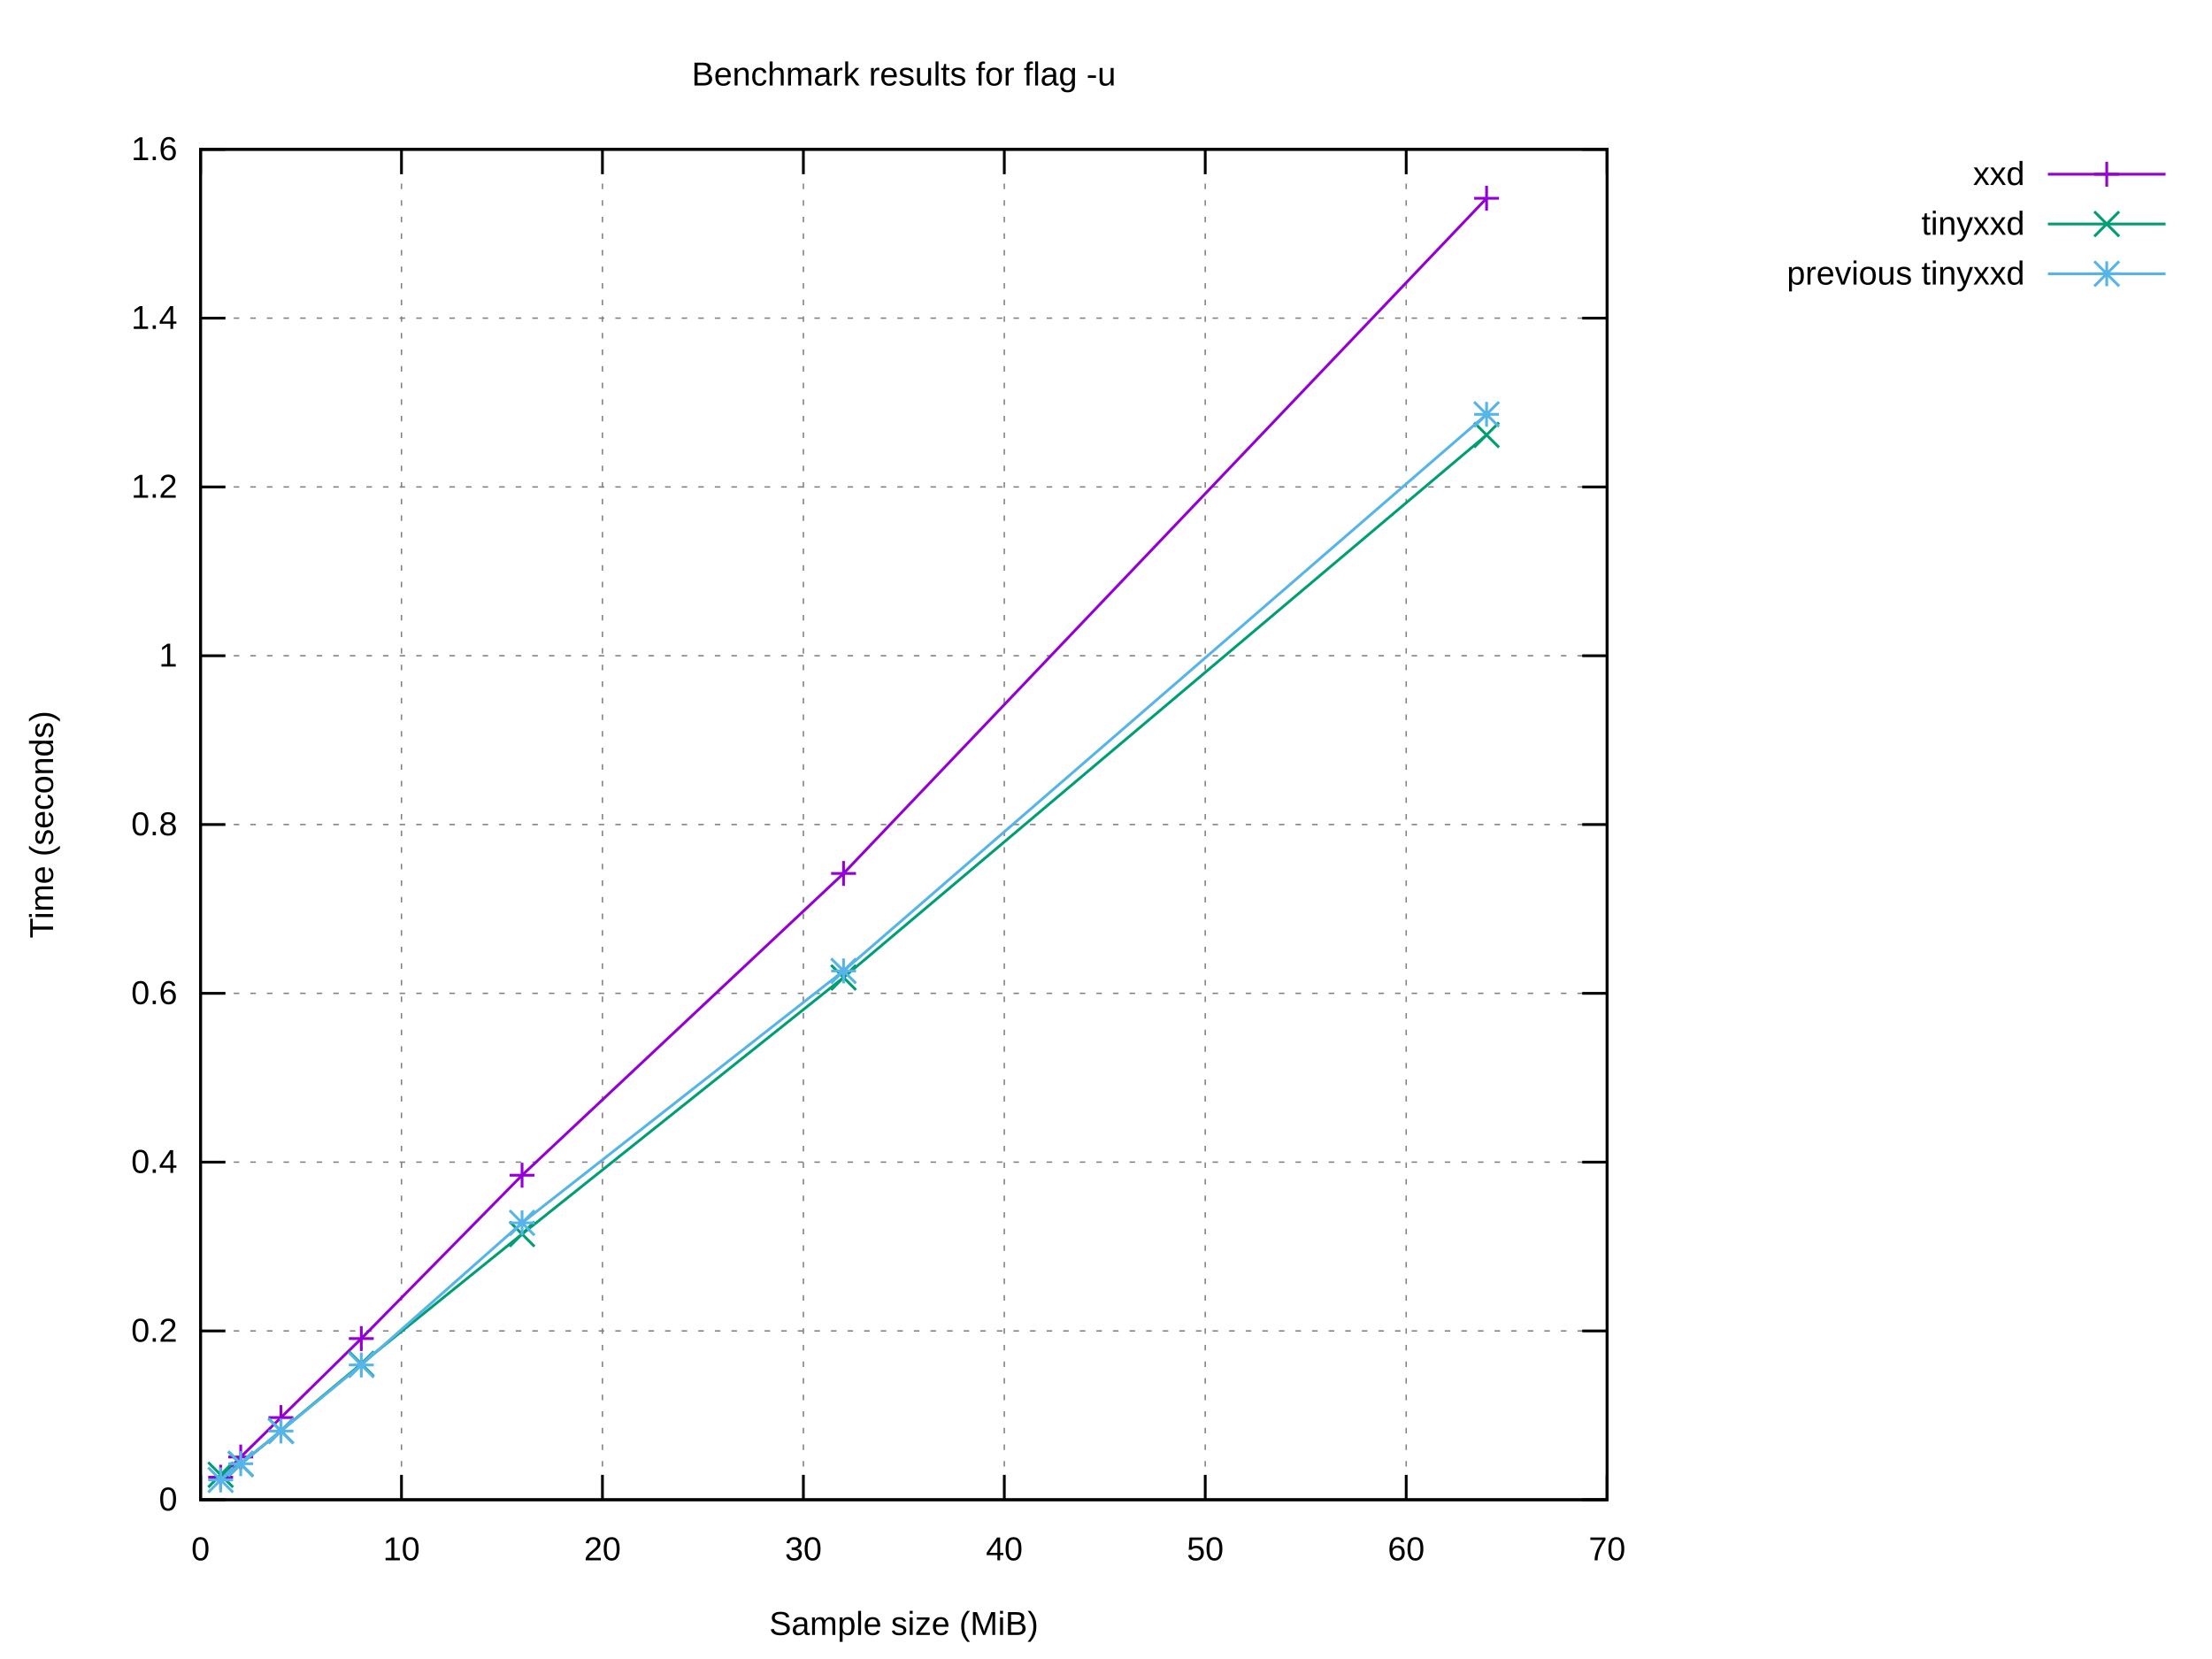
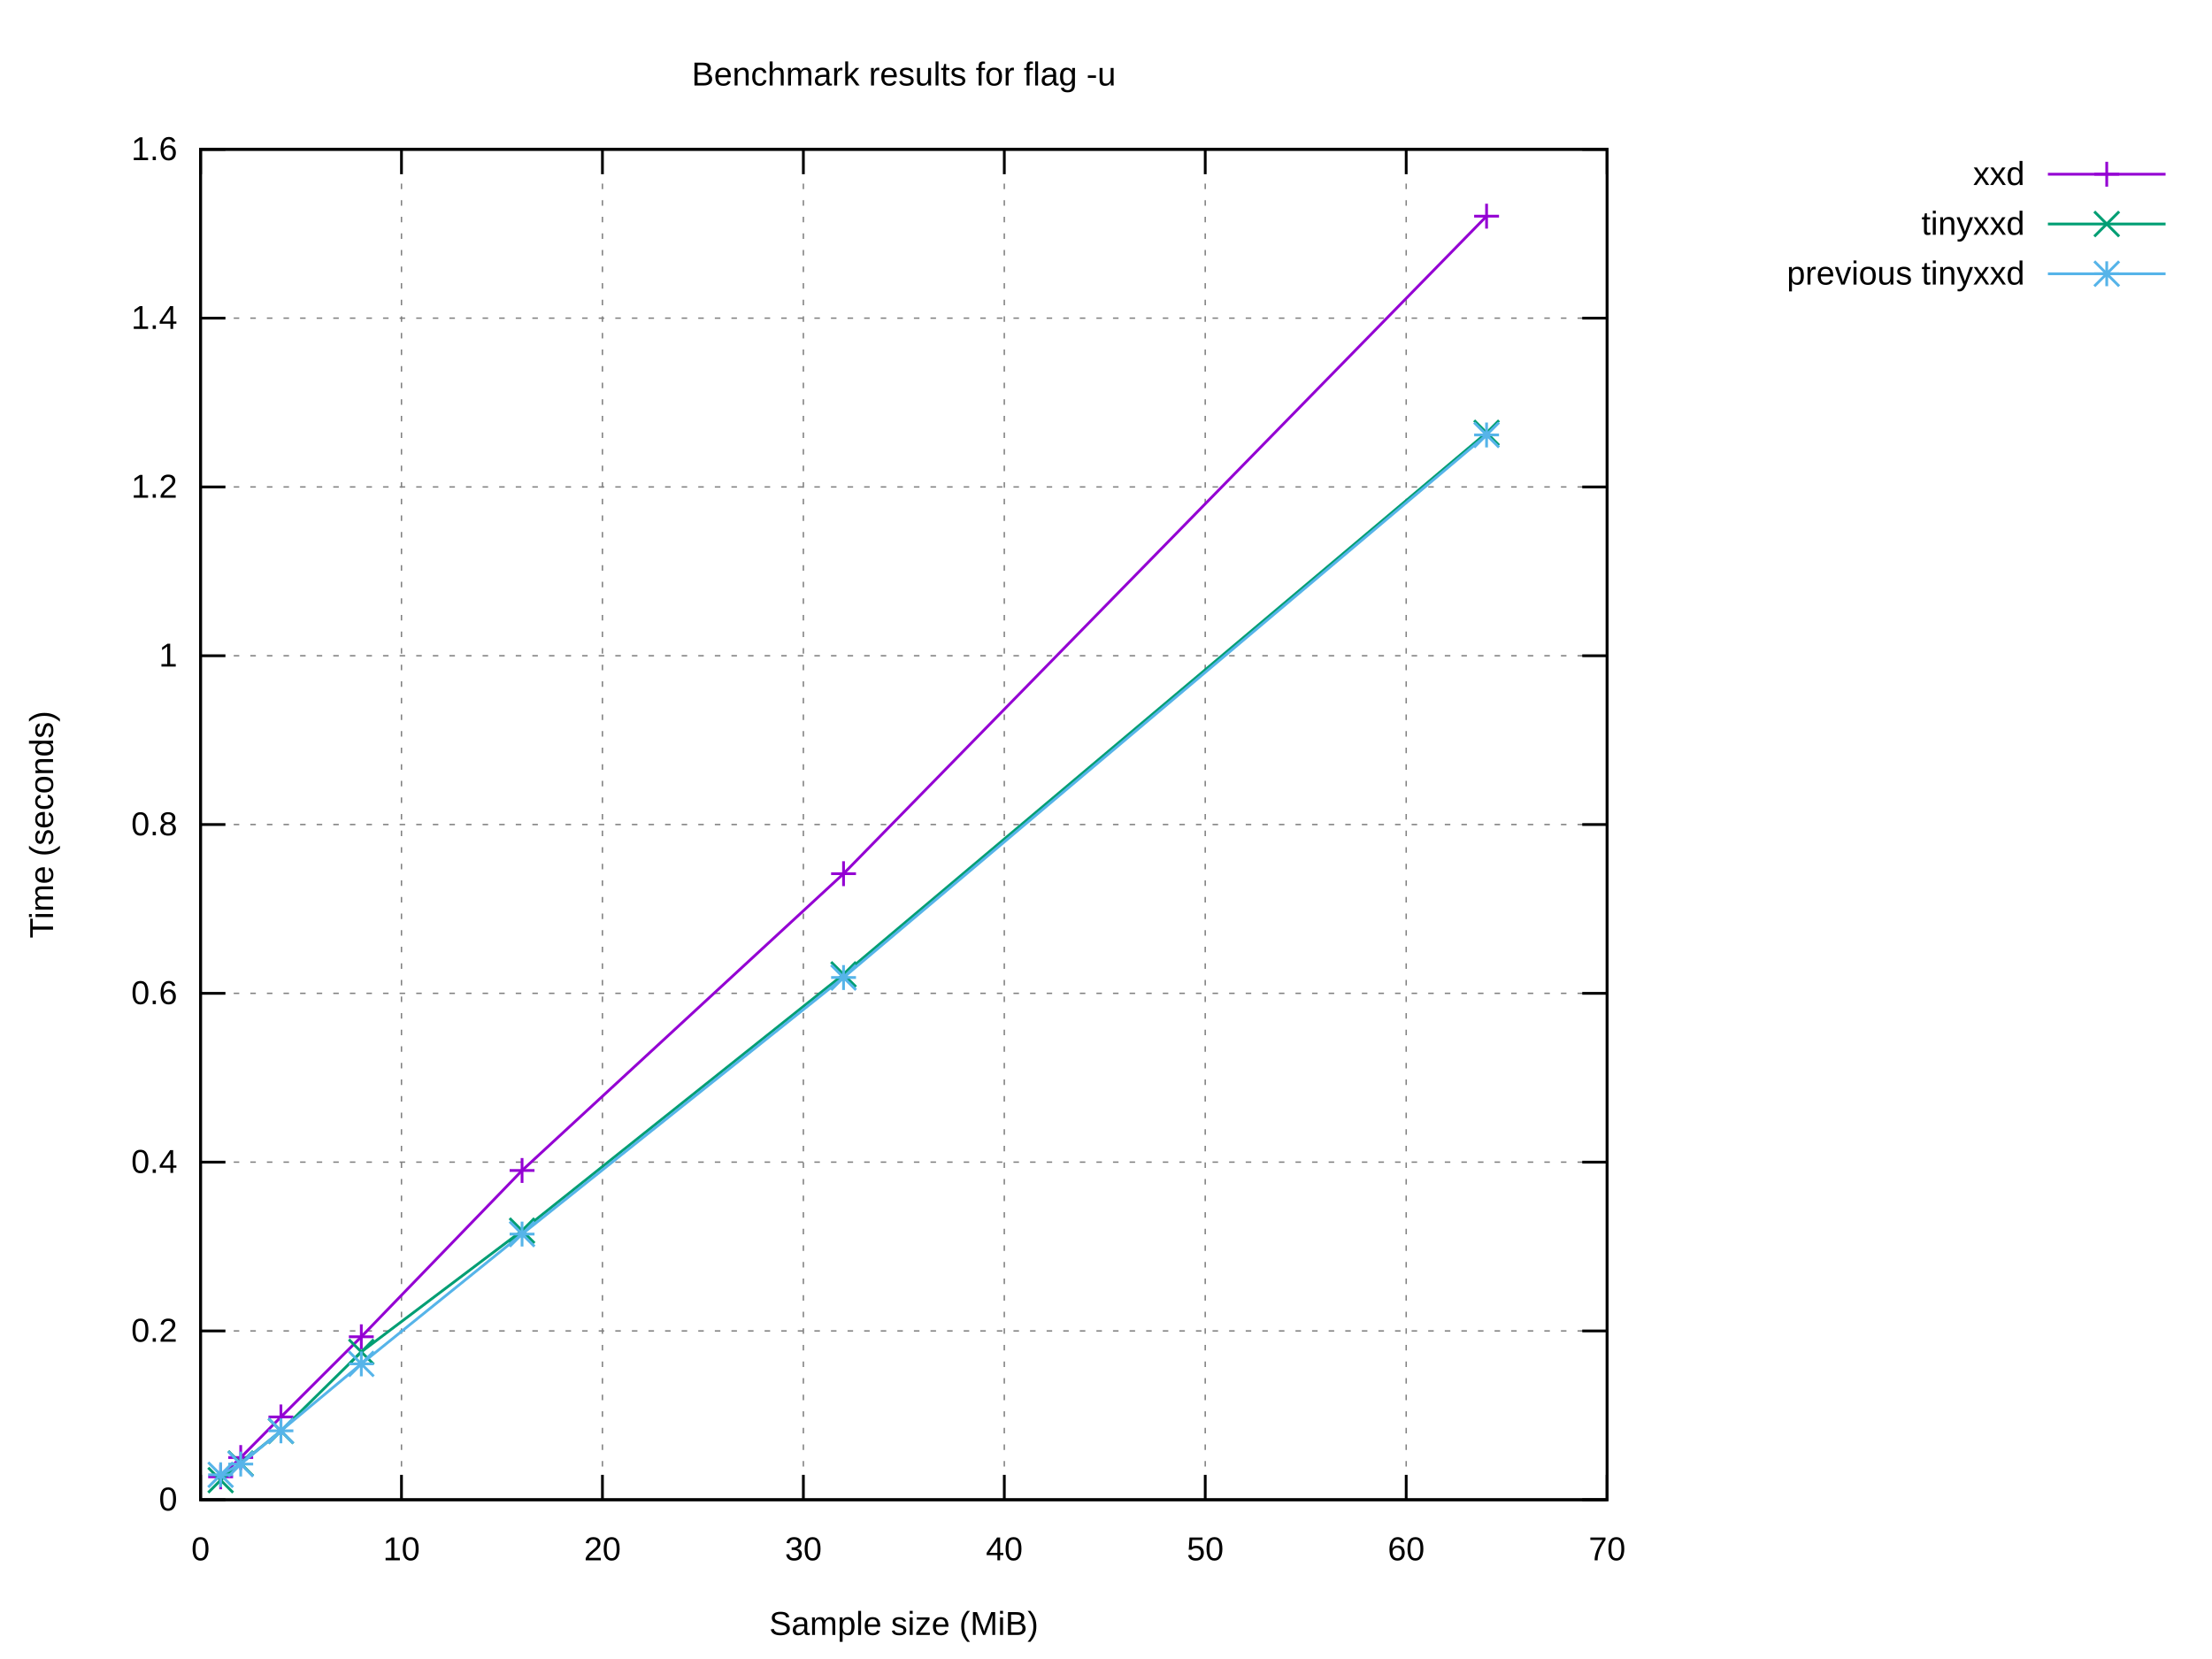
<svg xmlns="http://www.w3.org/2000/svg" xmlns:xlink="http://www.w3.org/1999/xlink" width="800" height="600" viewBox="0 0 800 600">
  <g id="gnuplot_canvas">
    <rect x="0" y="0" width="800" height="600" fill="#ffffff" />
    <defs>
      <circle id="gpDot" r="0.5" stroke-width="0.5" stroke="currentColor" />
      <path id="gpPt0" stroke-width="0.222" stroke="currentColor" d="M-1,0 h2 M0,-1 v2" />
      <path id="gpPt1" stroke-width="0.222" stroke="currentColor" d="M-1,-1 L1,1 M1,-1 L-1,1" />
      <path id="gpPt2" stroke-width="0.222" stroke="currentColor" d="M-1,0 L1,0 M0,-1 L0,1 M-1,-1 L1,1 M-1,1 L1,-1" />
      <rect id="gpPt3" stroke-width="0.222" stroke="currentColor" x="-1" y="-1" width="2" height="2" />
      <rect id="gpPt4" stroke-width="0.222" stroke="currentColor" fill="currentColor" x="-1" y="-1" width="2" height="2" />
      <circle id="gpPt5" stroke-width="0.222" stroke="currentColor" cx="0" cy="0" r="1" />
      <use xlink:href="#gpPt5" id="gpPt6" fill="currentColor" stroke="none" />
      <path id="gpPt7" stroke-width="0.222" stroke="currentColor" d="M0,-1.33 L-1.33,0.67 L1.33,0.67 z" />
      <use xlink:href="#gpPt7" id="gpPt8" fill="currentColor" stroke="none" />
      <use xlink:href="#gpPt7" id="gpPt9" stroke="currentColor" transform="rotate(180)" />
      <use xlink:href="#gpPt9" id="gpPt10" fill="currentColor" stroke="none" />
      <use xlink:href="#gpPt3" id="gpPt11" stroke="currentColor" transform="rotate(45)" />
      <use xlink:href="#gpPt11" id="gpPt12" fill="currentColor" stroke="none" />
      <path id="gpPt13" stroke-width="0.222" stroke="currentColor" d="M0,1.330 L1.265,0.411 L0.782,-1.067 L-0.782,-1.076 L-1.265,0.411 z" />
      <use xlink:href="#gpPt13" id="gpPt14" fill="currentColor" stroke="none" />
      <filter id="textbox" filterUnits="objectBoundingBox" x="0" y="0" height="1" width="1">
        <feFlood flood-color="#FFFFFF" flood-opacity="1" result="bgnd" />
        <feComposite in="SourceGraphic" in2="bgnd" operator="atop" />
      </filter>
      <filter id="greybox" filterUnits="objectBoundingBox" x="0" y="0" height="1" width="1">
        <feFlood flood-color="lightgrey" flood-opacity="1" result="grey" />
        <feComposite in="SourceGraphic" in2="grey" operator="atop" />
      </filter>
    </defs>
    <g fill="none" color="#FFFFFF" stroke="currentColor" stroke-width="1.00" stroke-linecap="butt" stroke-linejoin="miter">
</g>
    <g fill="none" color="black" stroke="currentColor" stroke-width="1.00" stroke-linecap="butt" stroke-linejoin="miter">
</g>
    <g fill="none" color="black" stroke="black" stroke-width="0.50" stroke-linecap="butt" stroke-linejoin="miter">
</g>
    <g fill="none" color="gray" stroke="currentColor" stroke-width="0.50" stroke-linecap="butt" stroke-linejoin="miter">
      <path stroke="gray" stroke-dasharray="2,4" class="gridline" d="M72.53,542.40 L581.24,542.40  " />
    </g>
    <g fill="none" color="gray" stroke="gray" stroke-width="1.00" stroke-linecap="butt" stroke-linejoin="miter">
</g>
    <g fill="none" color="black" stroke="currentColor" stroke-width="1.00" stroke-linecap="butt" stroke-linejoin="miter">
      <path stroke="black" d="M72.53,542.40 L81.53,542.40 M581.24,542.40 L572.24,542.40  " />
      <g transform="translate(64.14,546.30)" stroke="none" fill="black" font-family="Arial" font-size="12.00" text-anchor="end">
        <text>
          <tspan font-family="Arial"> 0</tspan>
        </text>
      </g>
    </g>
    <g fill="none" color="black" stroke="currentColor" stroke-width="1.00" stroke-linecap="butt" stroke-linejoin="miter">
</g>
    <g fill="none" color="black" stroke="black" stroke-width="0.50" stroke-linecap="butt" stroke-linejoin="miter">
</g>
    <g fill="none" color="gray" stroke="currentColor" stroke-width="0.50" stroke-linecap="butt" stroke-linejoin="miter">
      <path stroke="gray" stroke-dasharray="2,4" class="gridline" d="M72.53,481.35 L581.24,481.35  " />
    </g>
    <g fill="none" color="gray" stroke="gray" stroke-width="1.00" stroke-linecap="butt" stroke-linejoin="miter">
</g>
    <g fill="none" color="black" stroke="currentColor" stroke-width="1.00" stroke-linecap="butt" stroke-linejoin="miter">
      <path stroke="black" d="M72.53,481.35 L81.53,481.35 M581.24,481.35 L572.24,481.35  " />
      <g transform="translate(64.14,485.25)" stroke="none" fill="black" font-family="Arial" font-size="12.00" text-anchor="end">
        <text>
          <tspan font-family="Arial"> 0.2</tspan>
        </text>
      </g>
    </g>
    <g fill="none" color="black" stroke="currentColor" stroke-width="1.00" stroke-linecap="butt" stroke-linejoin="miter">
</g>
    <g fill="none" color="black" stroke="black" stroke-width="0.50" stroke-linecap="butt" stroke-linejoin="miter">
</g>
    <g fill="none" color="gray" stroke="currentColor" stroke-width="0.50" stroke-linecap="butt" stroke-linejoin="miter">
      <path stroke="gray" stroke-dasharray="2,4" class="gridline" d="M72.53,420.30 L581.24,420.30  " />
    </g>
    <g fill="none" color="gray" stroke="gray" stroke-width="1.00" stroke-linecap="butt" stroke-linejoin="miter">
</g>
    <g fill="none" color="black" stroke="currentColor" stroke-width="1.00" stroke-linecap="butt" stroke-linejoin="miter">
      <path stroke="black" d="M72.53,420.30 L81.53,420.30 M581.24,420.30 L572.24,420.30  " />
      <g transform="translate(64.14,424.20)" stroke="none" fill="black" font-family="Arial" font-size="12.00" text-anchor="end">
        <text>
          <tspan font-family="Arial"> 0.4</tspan>
        </text>
      </g>
    </g>
    <g fill="none" color="black" stroke="currentColor" stroke-width="1.00" stroke-linecap="butt" stroke-linejoin="miter">
</g>
    <g fill="none" color="black" stroke="black" stroke-width="0.50" stroke-linecap="butt" stroke-linejoin="miter">
</g>
    <g fill="none" color="gray" stroke="currentColor" stroke-width="0.50" stroke-linecap="butt" stroke-linejoin="miter">
      <path stroke="gray" stroke-dasharray="2,4" class="gridline" d="M72.53,359.25 L581.24,359.25  " />
    </g>
    <g fill="none" color="gray" stroke="gray" stroke-width="1.00" stroke-linecap="butt" stroke-linejoin="miter">
</g>
    <g fill="none" color="black" stroke="currentColor" stroke-width="1.00" stroke-linecap="butt" stroke-linejoin="miter">
      <path stroke="black" d="M72.53,359.25 L81.53,359.25 M581.24,359.25 L572.24,359.25  " />
      <g transform="translate(64.14,363.15)" stroke="none" fill="black" font-family="Arial" font-size="12.00" text-anchor="end">
        <text>
          <tspan font-family="Arial"> 0.6</tspan>
        </text>
      </g>
    </g>
    <g fill="none" color="black" stroke="currentColor" stroke-width="1.00" stroke-linecap="butt" stroke-linejoin="miter">
</g>
    <g fill="none" color="black" stroke="black" stroke-width="0.50" stroke-linecap="butt" stroke-linejoin="miter">
</g>
    <g fill="none" color="gray" stroke="currentColor" stroke-width="0.50" stroke-linecap="butt" stroke-linejoin="miter">
      <path stroke="gray" stroke-dasharray="2,4" class="gridline" d="M72.53,298.20 L581.24,298.20  " />
    </g>
    <g fill="none" color="gray" stroke="gray" stroke-width="1.00" stroke-linecap="butt" stroke-linejoin="miter">
</g>
    <g fill="none" color="black" stroke="currentColor" stroke-width="1.00" stroke-linecap="butt" stroke-linejoin="miter">
      <path stroke="black" d="M72.53,298.20 L81.53,298.20 M581.24,298.20 L572.24,298.20  " />
      <g transform="translate(64.14,302.10)" stroke="none" fill="black" font-family="Arial" font-size="12.00" text-anchor="end">
        <text>
          <tspan font-family="Arial"> 0.8</tspan>
        </text>
      </g>
    </g>
    <g fill="none" color="black" stroke="currentColor" stroke-width="1.00" stroke-linecap="butt" stroke-linejoin="miter">
</g>
    <g fill="none" color="black" stroke="black" stroke-width="0.50" stroke-linecap="butt" stroke-linejoin="miter">
</g>
    <g fill="none" color="gray" stroke="currentColor" stroke-width="0.50" stroke-linecap="butt" stroke-linejoin="miter">
      <path stroke="gray" stroke-dasharray="2,4" class="gridline" d="M72.53,237.16 L581.24,237.16  " />
    </g>
    <g fill="none" color="gray" stroke="gray" stroke-width="1.00" stroke-linecap="butt" stroke-linejoin="miter">
</g>
    <g fill="none" color="black" stroke="currentColor" stroke-width="1.00" stroke-linecap="butt" stroke-linejoin="miter">
      <path stroke="black" d="M72.53,237.16 L81.53,237.16 M581.24,237.16 L572.24,237.16  " />
      <g transform="translate(64.14,241.06)" stroke="none" fill="black" font-family="Arial" font-size="12.00" text-anchor="end">
        <text>
          <tspan font-family="Arial"> 1</tspan>
        </text>
      </g>
    </g>
    <g fill="none" color="black" stroke="currentColor" stroke-width="1.00" stroke-linecap="butt" stroke-linejoin="miter">
</g>
    <g fill="none" color="black" stroke="black" stroke-width="0.50" stroke-linecap="butt" stroke-linejoin="miter">
</g>
    <g fill="none" color="gray" stroke="currentColor" stroke-width="0.50" stroke-linecap="butt" stroke-linejoin="miter">
      <path stroke="gray" stroke-dasharray="2,4" class="gridline" d="M72.53,176.11 L581.24,176.11  " />
    </g>
    <g fill="none" color="gray" stroke="gray" stroke-width="1.00" stroke-linecap="butt" stroke-linejoin="miter">
</g>
    <g fill="none" color="black" stroke="currentColor" stroke-width="1.00" stroke-linecap="butt" stroke-linejoin="miter">
      <path stroke="black" d="M72.53,176.11 L81.53,176.11 M581.24,176.11 L572.24,176.11  " />
      <g transform="translate(64.14,180.01)" stroke="none" fill="black" font-family="Arial" font-size="12.00" text-anchor="end">
        <text>
          <tspan font-family="Arial"> 1.2</tspan>
        </text>
      </g>
    </g>
    <g fill="none" color="black" stroke="currentColor" stroke-width="1.00" stroke-linecap="butt" stroke-linejoin="miter">
</g>
    <g fill="none" color="black" stroke="black" stroke-width="0.50" stroke-linecap="butt" stroke-linejoin="miter">
</g>
    <g fill="none" color="gray" stroke="currentColor" stroke-width="0.50" stroke-linecap="butt" stroke-linejoin="miter">
      <path stroke="gray" stroke-dasharray="2,4" class="gridline" d="M72.53,115.06 L581.24,115.06  " />
    </g>
    <g fill="none" color="gray" stroke="gray" stroke-width="1.00" stroke-linecap="butt" stroke-linejoin="miter">
</g>
    <g fill="none" color="black" stroke="currentColor" stroke-width="1.00" stroke-linecap="butt" stroke-linejoin="miter">
      <path stroke="black" d="M72.53,115.06 L81.53,115.06 M581.24,115.06 L572.24,115.06  " />
      <g transform="translate(64.14,118.96)" stroke="none" fill="black" font-family="Arial" font-size="12.00" text-anchor="end">
        <text>
          <tspan font-family="Arial"> 1.4</tspan>
        </text>
      </g>
    </g>
    <g fill="none" color="black" stroke="currentColor" stroke-width="1.00" stroke-linecap="butt" stroke-linejoin="miter">
</g>
    <g fill="none" color="black" stroke="black" stroke-width="0.50" stroke-linecap="butt" stroke-linejoin="miter">
</g>
    <g fill="none" color="gray" stroke="currentColor" stroke-width="0.50" stroke-linecap="butt" stroke-linejoin="miter">
      <path stroke="gray" stroke-dasharray="2,4" class="gridline" d="M72.53,54.01 L581.24,54.01  " />
    </g>
    <g fill="none" color="gray" stroke="gray" stroke-width="1.00" stroke-linecap="butt" stroke-linejoin="miter">
</g>
    <g fill="none" color="black" stroke="currentColor" stroke-width="1.00" stroke-linecap="butt" stroke-linejoin="miter">
      <path stroke="black" d="M72.53,54.01 L81.53,54.01 M581.24,54.01 L572.24,54.01  " />
      <g transform="translate(64.14,57.91)" stroke="none" fill="black" font-family="Arial" font-size="12.00" text-anchor="end">
        <text>
          <tspan font-family="Arial"> 1.6</tspan>
        </text>
      </g>
    </g>
    <g fill="none" color="black" stroke="currentColor" stroke-width="1.00" stroke-linecap="butt" stroke-linejoin="miter">
</g>
    <g fill="none" color="black" stroke="black" stroke-width="0.50" stroke-linecap="butt" stroke-linejoin="miter">
</g>
    <g fill="none" color="gray" stroke="currentColor" stroke-width="0.50" stroke-linecap="butt" stroke-linejoin="miter">
      <path stroke="gray" stroke-dasharray="2,4" class="gridline" d="M72.53,542.40 L72.53,54.01  " />
    </g>
    <g fill="none" color="gray" stroke="gray" stroke-width="1.00" stroke-linecap="butt" stroke-linejoin="miter">
</g>
    <g fill="none" color="black" stroke="currentColor" stroke-width="1.00" stroke-linecap="butt" stroke-linejoin="miter">
      <path stroke="black" d="M72.53,542.40 L72.53,533.40 M72.53,54.01 L72.53,63.01  " />
      <g transform="translate(72.53,564.30)" stroke="none" fill="black" font-family="Arial" font-size="12.00" text-anchor="middle">
        <text>
          <tspan font-family="Arial"> 0</tspan>
        </text>
      </g>
    </g>
    <g fill="none" color="black" stroke="currentColor" stroke-width="1.00" stroke-linecap="butt" stroke-linejoin="miter">
</g>
    <g fill="none" color="black" stroke="black" stroke-width="0.50" stroke-linecap="butt" stroke-linejoin="miter">
</g>
    <g fill="none" color="gray" stroke="currentColor" stroke-width="0.50" stroke-linecap="butt" stroke-linejoin="miter">
      <path stroke="gray" stroke-dasharray="2,4" class="gridline" d="M145.20,542.40 L145.20,54.01  " />
    </g>
    <g fill="none" color="gray" stroke="gray" stroke-width="1.00" stroke-linecap="butt" stroke-linejoin="miter">
</g>
    <g fill="none" color="black" stroke="currentColor" stroke-width="1.00" stroke-linecap="butt" stroke-linejoin="miter">
      <path stroke="black" d="M145.20,542.40 L145.20,533.40 M145.20,54.01 L145.20,63.01  " />
      <g transform="translate(145.20,564.30)" stroke="none" fill="black" font-family="Arial" font-size="12.00" text-anchor="middle">
        <text>
          <tspan font-family="Arial"> 10</tspan>
        </text>
      </g>
    </g>
    <g fill="none" color="black" stroke="currentColor" stroke-width="1.00" stroke-linecap="butt" stroke-linejoin="miter">
</g>
    <g fill="none" color="black" stroke="black" stroke-width="0.50" stroke-linecap="butt" stroke-linejoin="miter">
</g>
    <g fill="none" color="gray" stroke="currentColor" stroke-width="0.50" stroke-linecap="butt" stroke-linejoin="miter">
      <path stroke="gray" stroke-dasharray="2,4" class="gridline" d="M217.88,542.40 L217.88,54.01  " />
    </g>
    <g fill="none" color="gray" stroke="gray" stroke-width="1.00" stroke-linecap="butt" stroke-linejoin="miter">
</g>
    <g fill="none" color="black" stroke="currentColor" stroke-width="1.00" stroke-linecap="butt" stroke-linejoin="miter">
      <path stroke="black" d="M217.88,542.40 L217.88,533.40 M217.88,54.01 L217.88,63.01  " />
      <g transform="translate(217.88,564.30)" stroke="none" fill="black" font-family="Arial" font-size="12.00" text-anchor="middle">
        <text>
          <tspan font-family="Arial"> 20</tspan>
        </text>
      </g>
    </g>
    <g fill="none" color="black" stroke="currentColor" stroke-width="1.00" stroke-linecap="butt" stroke-linejoin="miter">
</g>
    <g fill="none" color="black" stroke="black" stroke-width="0.50" stroke-linecap="butt" stroke-linejoin="miter">
</g>
    <g fill="none" color="gray" stroke="currentColor" stroke-width="0.50" stroke-linecap="butt" stroke-linejoin="miter">
      <path stroke="gray" stroke-dasharray="2,4" class="gridline" d="M290.55,542.40 L290.55,54.01  " />
    </g>
    <g fill="none" color="gray" stroke="gray" stroke-width="1.00" stroke-linecap="butt" stroke-linejoin="miter">
</g>
    <g fill="none" color="black" stroke="currentColor" stroke-width="1.00" stroke-linecap="butt" stroke-linejoin="miter">
      <path stroke="black" d="M290.55,542.40 L290.55,533.40 M290.55,54.01 L290.55,63.01  " />
      <g transform="translate(290.55,564.30)" stroke="none" fill="black" font-family="Arial" font-size="12.00" text-anchor="middle">
        <text>
          <tspan font-family="Arial"> 30</tspan>
        </text>
      </g>
    </g>
    <g fill="none" color="black" stroke="currentColor" stroke-width="1.00" stroke-linecap="butt" stroke-linejoin="miter">
</g>
    <g fill="none" color="black" stroke="black" stroke-width="0.50" stroke-linecap="butt" stroke-linejoin="miter">
</g>
    <g fill="none" color="gray" stroke="currentColor" stroke-width="0.50" stroke-linecap="butt" stroke-linejoin="miter">
      <path stroke="gray" stroke-dasharray="2,4" class="gridline" d="M363.22,542.40 L363.22,54.01  " />
    </g>
    <g fill="none" color="gray" stroke="gray" stroke-width="1.00" stroke-linecap="butt" stroke-linejoin="miter">
</g>
    <g fill="none" color="black" stroke="currentColor" stroke-width="1.00" stroke-linecap="butt" stroke-linejoin="miter">
      <path stroke="black" d="M363.22,542.40 L363.22,533.40 M363.22,54.01 L363.22,63.01  " />
      <g transform="translate(363.22,564.30)" stroke="none" fill="black" font-family="Arial" font-size="12.00" text-anchor="middle">
        <text>
          <tspan font-family="Arial"> 40</tspan>
        </text>
      </g>
    </g>
    <g fill="none" color="black" stroke="currentColor" stroke-width="1.00" stroke-linecap="butt" stroke-linejoin="miter">
</g>
    <g fill="none" color="black" stroke="black" stroke-width="0.50" stroke-linecap="butt" stroke-linejoin="miter">
</g>
    <g fill="none" color="gray" stroke="currentColor" stroke-width="0.50" stroke-linecap="butt" stroke-linejoin="miter">
      <path stroke="gray" stroke-dasharray="2,4" class="gridline" d="M435.89,542.40 L435.89,54.01  " />
    </g>
    <g fill="none" color="gray" stroke="gray" stroke-width="1.00" stroke-linecap="butt" stroke-linejoin="miter">
</g>
    <g fill="none" color="black" stroke="currentColor" stroke-width="1.00" stroke-linecap="butt" stroke-linejoin="miter">
      <path stroke="black" d="M435.89,542.40 L435.89,533.40 M435.89,54.01 L435.89,63.01  " />
      <g transform="translate(435.89,564.30)" stroke="none" fill="black" font-family="Arial" font-size="12.00" text-anchor="middle">
        <text>
          <tspan font-family="Arial"> 50</tspan>
        </text>
      </g>
    </g>
    <g fill="none" color="black" stroke="currentColor" stroke-width="1.00" stroke-linecap="butt" stroke-linejoin="miter">
</g>
    <g fill="none" color="black" stroke="black" stroke-width="0.50" stroke-linecap="butt" stroke-linejoin="miter">
</g>
    <g fill="none" color="gray" stroke="currentColor" stroke-width="0.50" stroke-linecap="butt" stroke-linejoin="miter">
      <path stroke="gray" stroke-dasharray="2,4" class="gridline" d="M508.57,542.40 L508.57,54.01  " />
    </g>
    <g fill="none" color="gray" stroke="gray" stroke-width="1.00" stroke-linecap="butt" stroke-linejoin="miter">
</g>
    <g fill="none" color="black" stroke="currentColor" stroke-width="1.00" stroke-linecap="butt" stroke-linejoin="miter">
      <path stroke="black" d="M508.57,542.40 L508.57,533.40 M508.57,54.01 L508.57,63.01  " />
      <g transform="translate(508.57,564.30)" stroke="none" fill="black" font-family="Arial" font-size="12.00" text-anchor="middle">
        <text>
          <tspan font-family="Arial"> 60</tspan>
        </text>
      </g>
    </g>
    <g fill="none" color="black" stroke="currentColor" stroke-width="1.00" stroke-linecap="butt" stroke-linejoin="miter">
</g>
    <g fill="none" color="black" stroke="black" stroke-width="0.50" stroke-linecap="butt" stroke-linejoin="miter">
</g>
    <g fill="none" color="gray" stroke="currentColor" stroke-width="0.50" stroke-linecap="butt" stroke-linejoin="miter">
      <path stroke="gray" stroke-dasharray="2,4" class="gridline" d="M581.24,542.40 L581.24,54.01  " />
    </g>
    <g fill="none" color="gray" stroke="gray" stroke-width="1.00" stroke-linecap="butt" stroke-linejoin="miter">
</g>
    <g fill="none" color="black" stroke="currentColor" stroke-width="1.00" stroke-linecap="butt" stroke-linejoin="miter">
      <path stroke="black" d="M581.24,542.40 L581.24,533.40 M581.24,54.01 L581.24,63.01  " />
      <g transform="translate(581.24,564.30)" stroke="none" fill="black" font-family="Arial" font-size="12.00" text-anchor="middle">
        <text>
          <tspan font-family="Arial"> 70</tspan>
        </text>
      </g>
    </g>
    <g fill="none" color="black" stroke="currentColor" stroke-width="1.00" stroke-linecap="butt" stroke-linejoin="miter">
</g>
    <g fill="none" color="black" stroke="currentColor" stroke-width="1.00" stroke-linecap="butt" stroke-linejoin="miter">
      <path stroke="black" d="M72.53,54.01 L72.53,542.40 L581.24,542.40 L581.24,54.01 L72.53,54.01 Z  " />
    </g>
    <g fill="none" color="black" stroke="currentColor" stroke-width="1.00" stroke-linecap="butt" stroke-linejoin="miter">
</g>
    <g id="gnuplot_plot_1">
      <g fill="none" color="black" stroke="currentColor" stroke-width="1.00" stroke-linecap="butt" stroke-linejoin="miter">
        <g transform="translate(732.26,66.91)" stroke="none" fill="black" font-family="Arial" font-size="12.00" text-anchor="end">
          <text>
            <tspan font-family="Arial">xxd</tspan>
          </text>
        </g>
      </g>
      <g fill="none" color="black" stroke="currentColor" stroke-width="1.00" stroke-linecap="butt" stroke-linejoin="miter">
-         <path stroke="rgb(148,   0, 211)" d="M740.65,63.01 L783.21,63.01 M537.64,71.71 L305.08,315.89 L188.81,425.04 L130.67,484.11 L101.60,512.68 L87.06,526.95   L79.80,534.26  " />
-         <use xlink:href="#gpPt0" transform="translate(537.64,71.71) scale(4.50)" color="rgb(148,   0, 211)" />
-         <use xlink:href="#gpPt0" transform="translate(305.08,315.89) scale(4.50)" color="rgb(148,   0, 211)" />
-         <use xlink:href="#gpPt0" transform="translate(188.81,425.04) scale(4.50)" color="rgb(148,   0, 211)" />
-         <use xlink:href="#gpPt0" transform="translate(130.67,484.11) scale(4.50)" color="rgb(148,   0, 211)" />
-         <use xlink:href="#gpPt0" transform="translate(101.60,512.68) scale(4.50)" color="rgb(148,   0, 211)" />
-         <use xlink:href="#gpPt0" transform="translate(87.06,526.95) scale(4.50)" color="rgb(148,   0, 211)" />
-         <use xlink:href="#gpPt0" transform="translate(79.80,534.26) scale(4.50)" color="rgb(148,   0, 211)" />
+         <path stroke="rgb(148,   0, 211)" d="M740.65,63.01 L783.21,63.01 M537.64,78.18 L305.08,315.98 L188.81,423.32 L130.67,483.46 L101.60,512.46 L87.06,527.14   L79.80,534.11  " />
+         <use xlink:href="#gpPt0" transform="translate(537.64,78.18) scale(4.50)" color="rgb(148,   0, 211)" />
+         <use xlink:href="#gpPt0" transform="translate(305.08,315.98) scale(4.50)" color="rgb(148,   0, 211)" />
+         <use xlink:href="#gpPt0" transform="translate(188.81,423.32) scale(4.50)" color="rgb(148,   0, 211)" />
+         <use xlink:href="#gpPt0" transform="translate(130.67,483.46) scale(4.50)" color="rgb(148,   0, 211)" />
+         <use xlink:href="#gpPt0" transform="translate(101.60,512.46) scale(4.50)" color="rgb(148,   0, 211)" />
+         <use xlink:href="#gpPt0" transform="translate(87.06,527.14) scale(4.50)" color="rgb(148,   0, 211)" />
+         <use xlink:href="#gpPt0" transform="translate(79.80,534.11) scale(4.50)" color="rgb(148,   0, 211)" />
        <use xlink:href="#gpPt0" transform="translate(761.93,63.01) scale(4.50)" color="rgb(148,   0, 211)" />
      </g>
    </g>
    <g id="gnuplot_plot_2">
      <g fill="none" color="black" stroke="currentColor" stroke-width="1.00" stroke-linecap="butt" stroke-linejoin="miter">
        <g transform="translate(732.26,84.91)" stroke="none" fill="black" font-family="Arial" font-size="12.00" text-anchor="end">
          <text>
            <tspan font-family="Arial">tinyxxd</tspan>
          </text>
        </g>
      </g>
      <g fill="none" color="black" stroke="currentColor" stroke-width="1.00" stroke-linecap="butt" stroke-linejoin="miter">
-         <path stroke="rgb(  0, 158, 115)" d="M740.65,81.01 L783.21,81.01 M537.64,157.31 L305.08,353.53 L188.81,446.32 L130.67,493.27 L101.60,517.48 L87.06,529.50   L79.80,533.38  " />
-         <use xlink:href="#gpPt1" transform="translate(537.64,157.31) scale(4.50)" color="rgb(  0, 158, 115)" />
-         <use xlink:href="#gpPt1" transform="translate(305.08,353.53) scale(4.50)" color="rgb(  0, 158, 115)" />
-         <use xlink:href="#gpPt1" transform="translate(188.81,446.32) scale(4.50)" color="rgb(  0, 158, 115)" />
-         <use xlink:href="#gpPt1" transform="translate(130.67,493.27) scale(4.50)" color="rgb(  0, 158, 115)" />
-         <use xlink:href="#gpPt1" transform="translate(101.60,517.48) scale(4.50)" color="rgb(  0, 158, 115)" />
-         <use xlink:href="#gpPt1" transform="translate(87.06,529.50) scale(4.50)" color="rgb(  0, 158, 115)" />
-         <use xlink:href="#gpPt1" transform="translate(79.80,533.38) scale(4.50)" color="rgb(  0, 158, 115)" />
+         <path stroke="rgb(  0, 158, 115)" d="M740.65,81.01 L783.21,81.01 M537.64,156.54 L305.08,352.41 L188.81,445.09 L130.67,488.93 L101.60,517.54 L87.06,529.30   L79.80,535.32  " />
+         <use xlink:href="#gpPt1" transform="translate(537.64,156.54) scale(4.50)" color="rgb(  0, 158, 115)" />
+         <use xlink:href="#gpPt1" transform="translate(305.08,352.41) scale(4.50)" color="rgb(  0, 158, 115)" />
+         <use xlink:href="#gpPt1" transform="translate(188.81,445.09) scale(4.50)" color="rgb(  0, 158, 115)" />
+         <use xlink:href="#gpPt1" transform="translate(130.67,488.93) scale(4.50)" color="rgb(  0, 158, 115)" />
+         <use xlink:href="#gpPt1" transform="translate(101.60,517.54) scale(4.50)" color="rgb(  0, 158, 115)" />
+         <use xlink:href="#gpPt1" transform="translate(87.06,529.30) scale(4.50)" color="rgb(  0, 158, 115)" />
+         <use xlink:href="#gpPt1" transform="translate(79.80,535.32) scale(4.50)" color="rgb(  0, 158, 115)" />
        <use xlink:href="#gpPt1" transform="translate(761.93,81.01) scale(4.50)" color="rgb(  0, 158, 115)" />
      </g>
    </g>
    <g id="gnuplot_plot_3">
      <g fill="none" color="black" stroke="currentColor" stroke-width="1.00" stroke-linecap="butt" stroke-linejoin="miter">
        <g transform="translate(732.26,102.91)" stroke="none" fill="black" font-family="Arial" font-size="12.00" text-anchor="end">
          <text>
            <tspan font-family="Arial">previous tinyxxd</tspan>
          </text>
        </g>
      </g>
      <g fill="none" color="black" stroke="currentColor" stroke-width="1.00" stroke-linecap="butt" stroke-linejoin="miter">
-         <path stroke="rgb( 86, 180, 233)" d="M740.65,99.01 L783.21,99.01 M537.64,149.85 L305.08,351.15 L188.81,442.26 L130.67,493.67 L101.60,517.55 L87.06,529.37   L79.80,535.24  " />
-         <use xlink:href="#gpPt2" transform="translate(537.64,149.85) scale(4.50)" color="rgb( 86, 180, 233)" />
-         <use xlink:href="#gpPt2" transform="translate(305.08,351.15) scale(4.50)" color="rgb( 86, 180, 233)" />
-         <use xlink:href="#gpPt2" transform="translate(188.81,442.26) scale(4.50)" color="rgb( 86, 180, 233)" />
-         <use xlink:href="#gpPt2" transform="translate(130.67,493.67) scale(4.50)" color="rgb( 86, 180, 233)" />
-         <use xlink:href="#gpPt2" transform="translate(101.60,517.55) scale(4.50)" color="rgb( 86, 180, 233)" />
-         <use xlink:href="#gpPt2" transform="translate(87.06,529.37) scale(4.50)" color="rgb( 86, 180, 233)" />
-         <use xlink:href="#gpPt2" transform="translate(79.80,535.24) scale(4.50)" color="rgb( 86, 180, 233)" />
+         <path stroke="rgb( 86, 180, 233)" d="M740.65,99.01 L783.21,99.01 M537.64,157.31 L305.08,353.53 L188.81,446.32 L130.67,493.27 L101.60,517.48 L87.06,529.50   L79.80,533.38  " />
+         <use xlink:href="#gpPt2" transform="translate(537.64,157.31) scale(4.50)" color="rgb( 86, 180, 233)" />
+         <use xlink:href="#gpPt2" transform="translate(305.08,353.53) scale(4.50)" color="rgb( 86, 180, 233)" />
+         <use xlink:href="#gpPt2" transform="translate(188.81,446.32) scale(4.50)" color="rgb( 86, 180, 233)" />
+         <use xlink:href="#gpPt2" transform="translate(130.67,493.27) scale(4.50)" color="rgb( 86, 180, 233)" />
+         <use xlink:href="#gpPt2" transform="translate(101.60,517.48) scale(4.50)" color="rgb( 86, 180, 233)" />
+         <use xlink:href="#gpPt2" transform="translate(87.06,529.50) scale(4.50)" color="rgb( 86, 180, 233)" />
+         <use xlink:href="#gpPt2" transform="translate(79.80,533.38) scale(4.50)" color="rgb( 86, 180, 233)" />
        <use xlink:href="#gpPt2" transform="translate(761.93,99.01) scale(4.50)" color="rgb( 86, 180, 233)" />
      </g>
    </g>
    <g fill="none" color="#FFFFFF" stroke="rgb( 86, 180, 233)" stroke-width="2.00" stroke-linecap="butt" stroke-linejoin="miter">
</g>
    <g fill="none" color="black" stroke="currentColor" stroke-width="2.00" stroke-linecap="butt" stroke-linejoin="miter">
</g>
    <g fill="none" color="black" stroke="black" stroke-width="1.00" stroke-linecap="butt" stroke-linejoin="miter">
</g>
    <g fill="none" color="black" stroke="currentColor" stroke-width="1.00" stroke-linecap="butt" stroke-linejoin="miter">
      <path stroke="black" d="M72.53,54.01 L72.53,542.40 L581.24,542.40 L581.24,54.01 L72.53,54.01 Z  " />
      <g transform="translate(19.18,298.21) rotate(270.00)" stroke="none" fill="black" font-family="Arial" font-size="12.00" text-anchor="middle">
        <text>
          <tspan font-family="Arial">Time (seconds)</tspan>
        </text>
      </g>
    </g>
    <g fill="none" color="black" stroke="currentColor" stroke-width="1.00" stroke-linecap="butt" stroke-linejoin="miter">
      <g transform="translate(326.88,591.30)" stroke="none" fill="black" font-family="Arial" font-size="12.00" text-anchor="middle">
        <text>
          <tspan font-family="Arial">Sample size (MiB)</tspan>
        </text>
      </g>
    </g>
    <g fill="none" color="black" stroke="currentColor" stroke-width="1.00" stroke-linecap="butt" stroke-linejoin="miter">
</g>
    <g fill="none" color="black" stroke="currentColor" stroke-width="1.00" stroke-linecap="butt" stroke-linejoin="miter">
      <g transform="translate(326.88,30.91)" stroke="none" fill="black" font-family="Arial" font-size="12.00" text-anchor="middle">
        <text>
          <tspan font-family="Arial">Benchmark results for flag -u</tspan>
        </text>
      </g>
    </g>
    <g fill="none" color="black" stroke="currentColor" stroke-width="1.00" stroke-linecap="butt" stroke-linejoin="miter">
</g>
  </g>
</svg>
